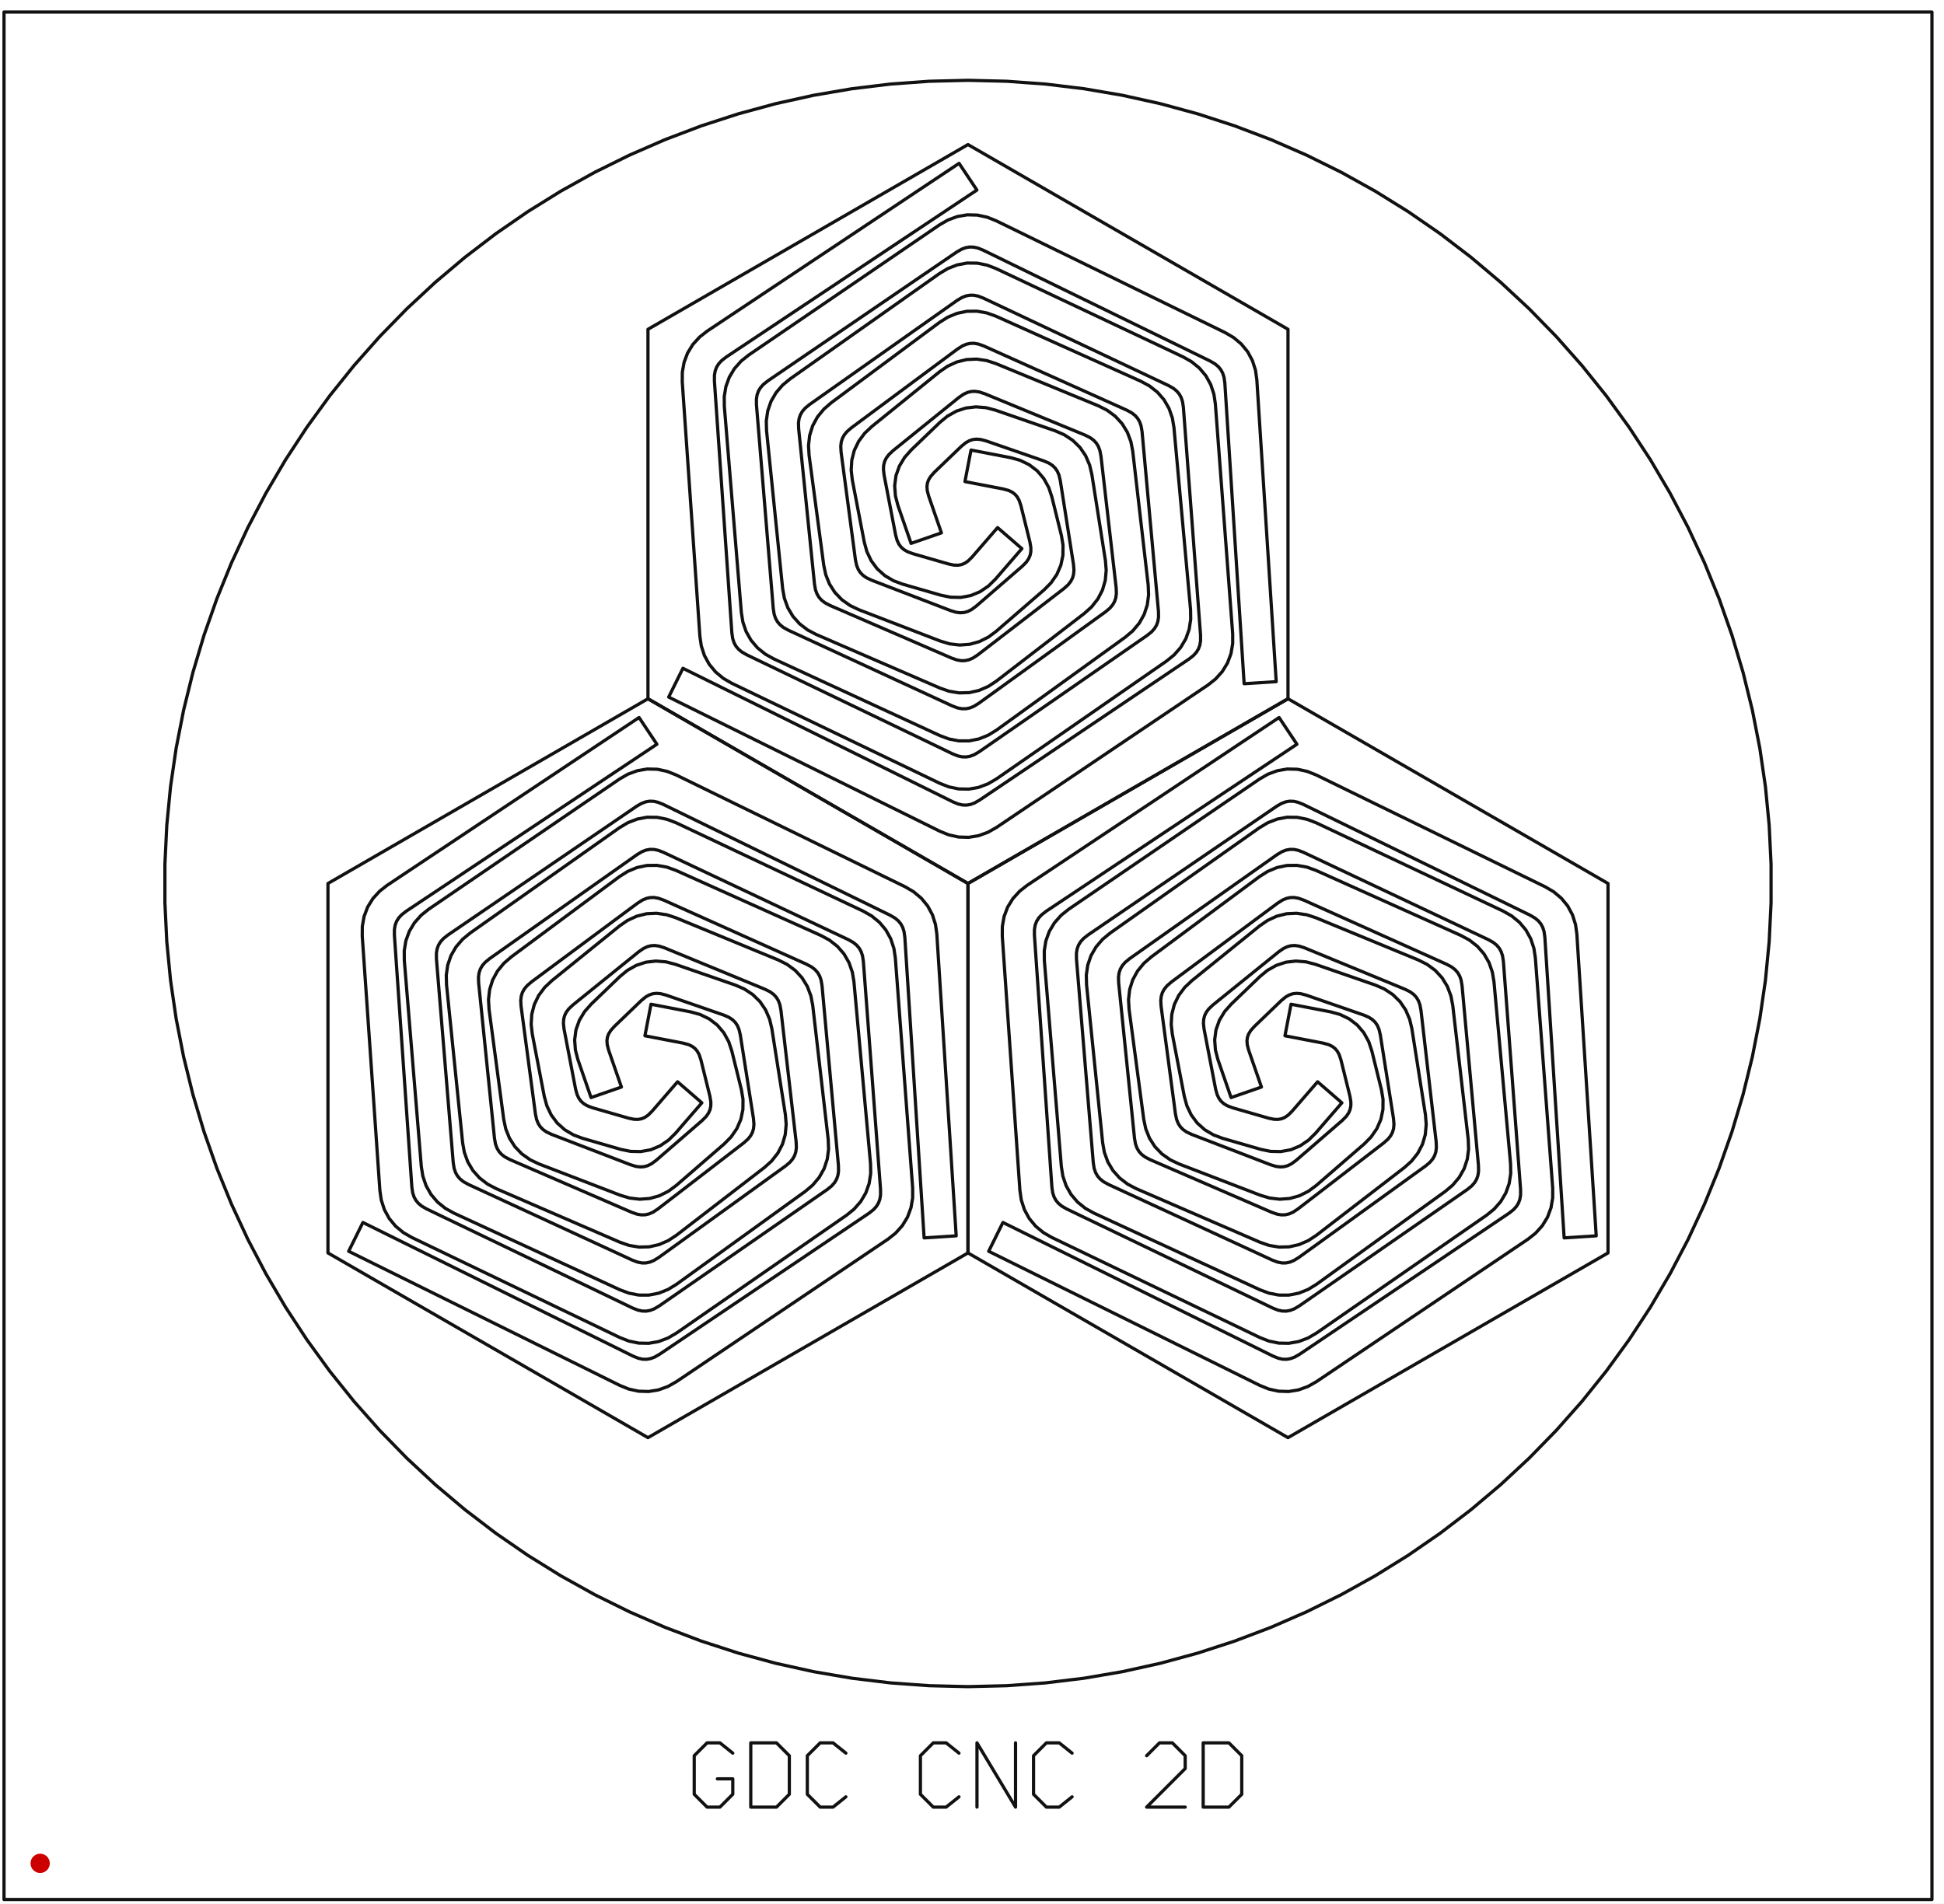
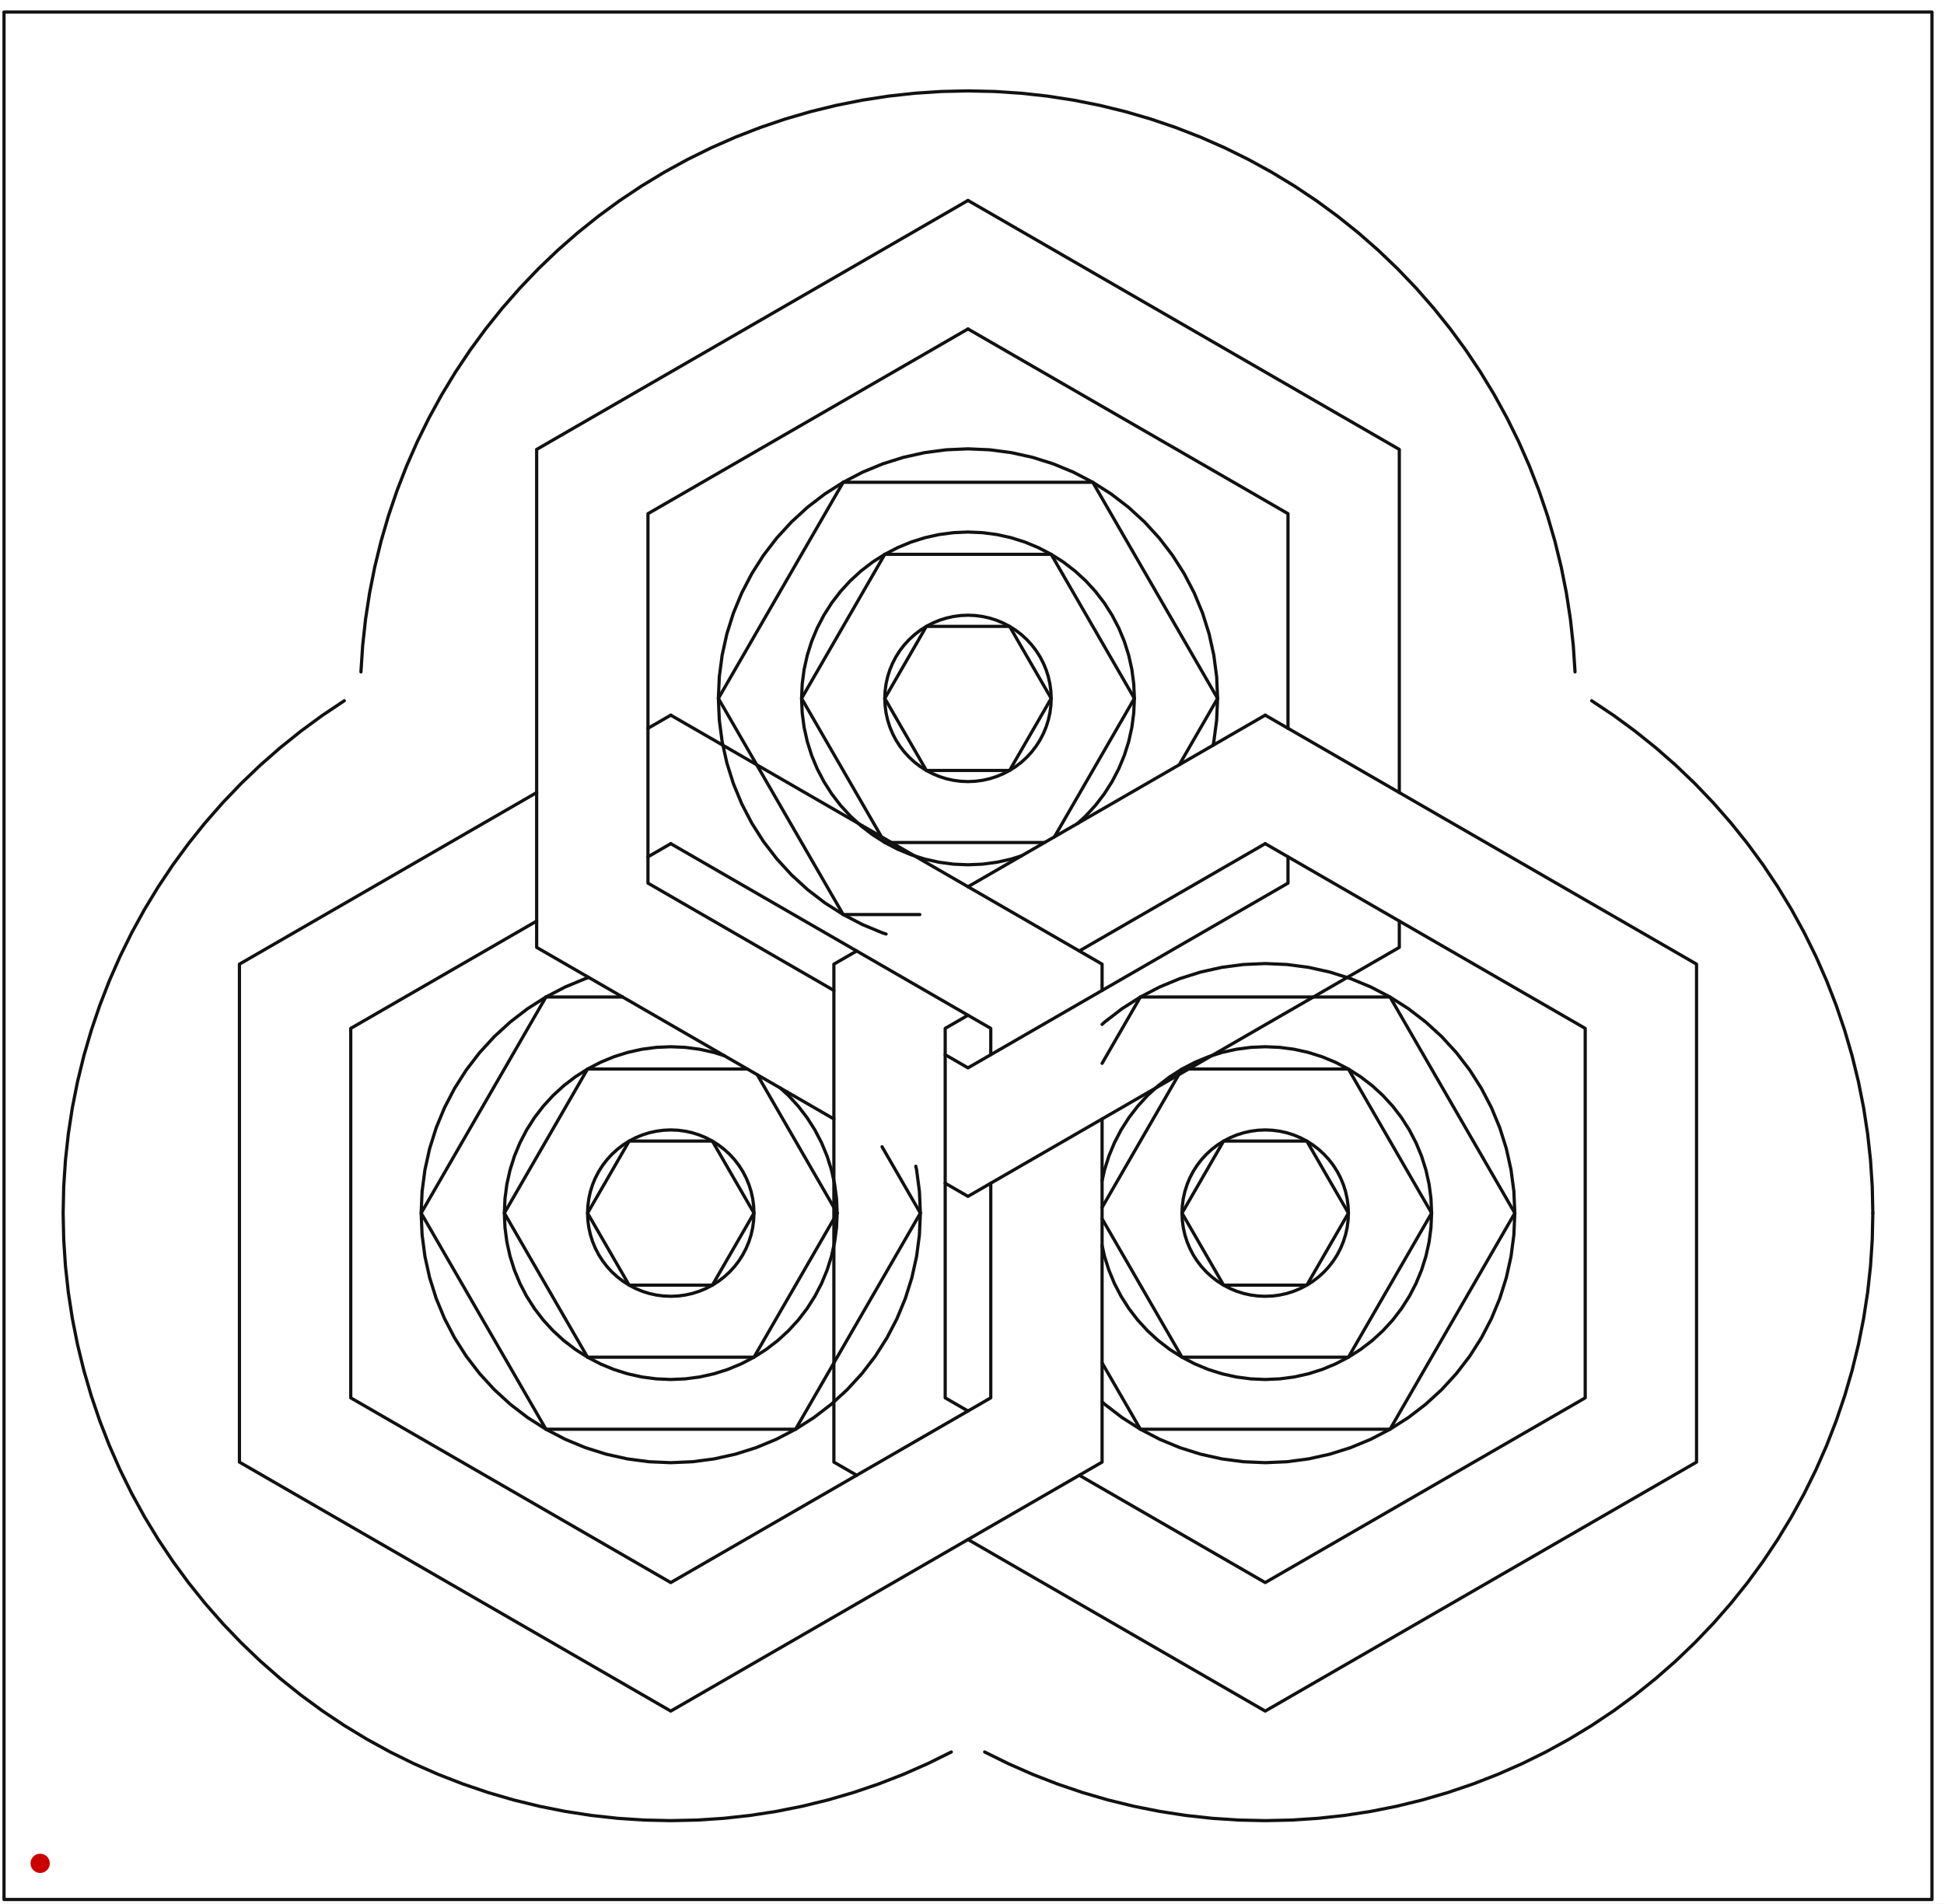
<svg xmlns="http://www.w3.org/2000/svg" width="242mm" height="237mm" viewBox="0 0 242 237">
  <rect width="242" height="237" fill="#fff" />
  <g fill="none" stroke="#111" stroke-width="0.4" stroke-linecap="round" stroke-linejoin="round">
    <polyline points="0.500,236.500 240.500,236.500 240.500,1.500 0.500,1.500 0.500,236.500" />
-     <polyline points="120.500,10.000 115.669,10.117 110.849,10.467 106.051,11.049 101.287,11.863 96.568,12.906 91.905,14.175 87.309,15.669 82.791,17.383 78.360,19.313 74.028,21.454 69.804,23.803 65.699,26.353 61.721,29.098 57.881,32.033 54.188,35.149 50.649,38.440 47.273,41.898 44.068,45.516 41.042,49.284 38.202,53.194 35.553,57.236 33.103,61.402 30.857,65.681 28.821,70.064 26.998,74.540 25.394,79.098 24.012,83.729 22.856,88.422 21.927,93.164 21.229,97.946 20.763,102.757 20.529,107.584 20.529,112.416 20.763,117.243 21.229,122.054 21.927,126.836 22.856,131.578 24.012,136.271 25.394,140.902 26.998,145.460 28.821,149.936 30.857,154.319 33.103,158.598 35.553,162.764 38.202,166.806 41.042,170.716 44.068,174.484 47.273,178.102 50.649,181.560 54.188,184.851 57.881,187.967 61.721,190.902 65.699,193.647 69.804,196.197 74.028,198.546 78.360,200.687 82.791,202.617 87.309,204.331 91.905,205.825 96.568,207.094 101.287,208.137 106.051,208.951 110.849,209.533 115.669,209.883 120.500,210.000 125.331,209.883 130.151,209.533 134.949,208.951 139.713,208.137 144.432,207.094 149.095,205.825 153.691,204.331 158.209,202.617 162.640,200.687 166.972,198.546 171.196,196.197 175.301,193.647 179.279,190.902 183.119,187.967 186.812,184.851 190.351,181.560 193.727,178.102 196.932,174.484 199.958,170.716 202.798,166.806 205.447,162.764 207.897,158.598 210.143,154.319 212.179,149.936 214.002,145.460 215.606,140.902 216.988,136.271 218.144,131.578 219.073,126.836 219.771,122.054 220.237,117.243 220.471,112.416 220.471,107.584 220.237,102.757 219.771,97.946 219.073,93.164 218.144,88.422 216.988,83.729 215.606,79.098 214.002,74.540 212.179,70.064 210.143,65.681 207.897,61.402 205.447,57.236 202.798,53.194 199.958,49.284 196.932,45.516 193.727,41.898 190.351,38.440 186.812,35.149 183.119,32.033 179.279,29.098 175.301,26.353 171.196,23.803 166.972,21.454 162.640,19.313 158.209,17.383 153.691,15.669 149.095,14.175 144.432,12.906 139.713,11.863 134.949,11.049 130.151,10.467 125.331,10.117 120.500,10.000" />
-     <polyline points="120.500,18.000 80.663,41.000 80.663,87.000 120.500,110.000 160.337,87.000 160.337,41.000 120.500,18.000" />
-     <polyline points="121.609,23.664 90.393,44.459 89.829,44.901 89.461,45.303 89.204,45.719 89.032,46.176 88.937,46.713 88.933,47.430 91.106,78.794 91.209,79.503 91.377,80.021 91.610,80.449 91.922,80.825 92.341,81.173 92.962,81.531 118.596,93.864 119.263,94.125 119.795,94.236 120.283,94.245 120.762,94.160 121.271,93.967 121.889,93.605 142.814,79.108 143.370,78.657 143.728,78.248 143.976,77.830 144.138,77.371 144.221,76.834 144.210,76.119 142.170,53.745 142.052,53.039 141.873,52.527 141.631,52.107 141.312,51.741 140.886,51.406 140.258,51.065 122.487,43.084 121.815,42.842 121.282,42.747 120.799,42.752 120.326,42.851 119.827,43.058 119.222,43.439 105.975,53.272 105.437,53.740 105.095,54.157 104.866,54.579 104.723,55.037 104.662,55.573 104.702,56.285 106.488,69.686 106.635,70.383 106.834,70.880 107.090,71.281 107.421,71.624 107.858,71.933 108.501,72.239 118.347,76.028 119.026,76.231 119.553,76.294 120.021,76.260 120.473,76.133 120.946,75.896 121.517,75.474 127.256,70.503 127.752,70.002 128.047,69.574 128.229,69.155 128.322,68.708 128.327,68.188 128.212,67.493 127.092,62.970 126.873,62.311 126.632,61.873 126.353,61.545 126.012,61.284 125.562,61.067 124.892,60.882 120.122,59.964 120.878,56.036 125.804,56.984 126.975,57.307 128.118,57.859 129.122,58.627 129.942,59.590 130.553,60.702 130.937,61.855 132.132,66.683 132.331,67.877 132.318,69.140 132.061,70.371 131.561,71.525 130.843,72.564 129.993,73.425 124.019,78.598 123.048,79.317 121.921,79.882 120.713,80.220 119.462,80.312 118.211,80.163 117.054,79.816 106.922,75.917 105.832,75.399 104.803,74.673 103.935,73.771 103.259,72.716 102.793,71.547 102.543,70.366 100.717,56.662 100.649,55.458 100.791,54.209 101.164,53.014 101.761,51.915 102.558,50.942 103.469,50.151 116.960,40.137 117.980,39.494 119.141,39.012 120.365,38.756 121.615,38.743 122.853,38.964 123.987,39.373 142.034,47.478 143.093,48.053 144.081,48.830 144.902,49.772 145.526,50.855 145.940,52.042 146.140,53.231 148.207,75.906 148.225,77.111 148.034,78.353 147.617,79.531 146.981,80.606 146.152,81.550 145.216,82.309 124.043,96.979 123.003,97.588 121.829,98.033 120.599,98.251 119.349,98.228 118.120,97.973 116.998,97.534 91.091,85.070 90.048,84.467 89.081,83.666 88.284,82.705 87.686,81.608 87.299,80.413 87.126,79.221 84.932,47.556 84.939,46.351 85.157,45.115 85.598,43.946 86.254,42.883 87.101,41.956 88.050,41.214 119.391,20.336 121.609,23.664" />
-     <polyline points="85.014,83.207 118.631,99.843 119.295,100.112 119.828,100.229 120.316,100.243 120.798,100.164 121.311,99.978 121.933,99.623 148.009,82.059 148.571,81.615 148.936,81.211 149.190,80.795 149.360,80.337 149.451,79.800 149.452,79.083 147.315,50.717 147.208,50.009 147.037,49.492 146.801,49.066 146.488,48.693 146.066,48.349 145.444,47.995 122.427,37.122 121.758,36.866 121.225,36.760 120.739,36.755 120.261,36.843 119.754,37.040 119.140,37.407 100.783,50.361 100.232,50.816 99.878,51.227 99.635,51.647 99.478,52.105 99.400,52.642 99.419,53.357 101.393,72.737 101.519,73.441 101.703,73.949 101.949,74.365 102.271,74.725 102.700,75.054 103.333,75.387 118.472,81.942 119.146,82.175 119.678,82.263 120.158,82.250 120.627,82.145 121.121,81.930 121.717,81.539 132.431,73.292 132.960,72.816 133.292,72.395 133.511,71.973 133.642,71.515 133.691,70.982 133.634,70.272 131.993,59.850 131.830,59.160 131.621,58.673 131.357,58.285 131.021,57.957 130.579,57.666 129.928,57.383 122.753,54.897 122.072,54.719 121.553,54.677 121.100,54.729 120.666,54.872 120.213,55.128 119.669,55.575 116.311,58.806 115.851,59.326 115.592,59.753 115.447,60.158 115.392,60.584 115.429,61.083 115.604,61.755 117.194,66.345 113.414,67.655 111.772,62.914 111.467,61.739 111.373,60.473 111.536,59.219 111.960,58.028 112.618,56.943 113.424,56.034 117.007,52.585 117.942,51.816 119.042,51.195 120.237,50.802 121.486,50.658 122.745,50.760 123.916,51.067 131.383,53.653 132.491,54.135 133.543,54.829 134.440,55.706 135.145,56.743 135.642,57.901 135.921,59.077 137.609,69.801 137.706,71.004 137.591,72.257 137.244,73.461 136.668,74.573 135.889,75.561 134.992,76.368 124.037,84.801 123.028,85.462 121.875,85.964 120.654,86.239 119.403,86.271 118.162,86.067 117.022,85.673 101.604,78.997 100.537,78.436 99.539,77.671 98.706,76.739 98.069,75.663 97.642,74.480 97.429,73.294 95.424,53.612 95.393,52.407 95.572,51.163 95.977,49.981 96.603,48.899 97.424,47.947 98.354,47.180 116.958,34.052 117.992,33.433 119.163,32.979 120.392,32.751 121.641,32.764 122.873,33.010 123.998,33.441 147.289,44.443 148.336,45.038 149.309,45.833 150.113,46.789 150.718,47.882 151.112,49.075 151.293,50.266 153.452,78.934 153.451,80.138 153.241,81.376 152.807,82.548 152.156,83.614 151.314,84.546 150.369,85.293 124.043,103.025 122.996,103.621 121.816,104.050 120.584,104.253 119.335,104.216 118.109,103.947 116.992,103.495 83.240,86.793 85.014,83.207" />
-     <polyline points="154.877,85.128 152.476,47.697 152.376,46.987 152.211,46.468 151.980,46.038 151.670,45.660 151.252,45.309 150.634,44.947 122.385,31.147 121.720,30.882 121.187,30.768 120.699,30.756 120.218,30.838 119.707,31.027 119.087,31.385 95.589,47.419 95.029,47.866 94.667,48.272 94.416,48.689 94.250,49.147 94.162,49.685 94.167,50.401 96.260,75.770 96.372,76.477 96.546,76.992 96.785,77.416 97.101,77.785 97.525,78.126 98.150,78.474 118.546,87.895 119.217,88.145 119.749,88.246 120.234,88.246 120.710,88.153 121.214,87.952 121.824,87.578 137.620,76.178 138.166,75.717 138.515,75.304 138.752,74.883 138.903,74.424 138.973,73.888 138.945,73.174 137.053,56.785 136.917,56.085 136.727,55.581 136.476,55.171 136.150,54.818 135.717,54.498 135.080,54.176 122.582,49.022 121.905,48.801 121.375,48.724 120.899,48.746 120.437,48.861 119.951,49.085 119.365,49.489 111.160,56.121 110.644,56.608 110.327,57.033 110.122,57.455 110.006,57.910 109.975,58.439 110.055,59.143 111.490,66.600 111.676,67.279 111.899,67.749 112.171,68.116 112.512,68.420 112.960,68.685 113.619,68.932 118.096,70.224 118.777,70.364 119.276,70.374 119.699,70.297 120.096,70.131 120.509,69.850 121.004,69.363 124.184,65.691 127.208,68.309 123.924,72.102 123.058,72.954 122.009,73.668 120.842,74.154 119.598,74.382 118.329,74.355 117.139,74.112 112.361,72.732 111.227,72.307 110.140,71.665 109.202,70.827 108.453,69.817 107.912,68.676 107.591,67.508 106.098,59.748 105.961,58.548 106.036,57.290 106.347,56.075 106.893,54.946 107.647,53.936 108.526,53.107 116.969,46.282 117.963,45.597 119.105,45.070 120.321,44.769 121.572,44.711 122.818,44.892 123.965,45.266 136.746,50.536 137.823,51.080 138.834,51.828 139.682,52.747 140.336,53.814 140.780,54.991 141.009,56.175 142.936,72.866 142.983,74.071 142.820,75.317 142.429,76.505 141.816,77.594 141.005,78.555 140.084,79.333 124.042,90.910 123.014,91.540 121.847,92.007 120.620,92.247 119.370,92.246 118.136,92.011 117.007,91.589 96.335,82.042 95.283,81.455 94.303,80.669 93.492,79.718 92.878,78.630 92.475,77.440 92.286,76.250 90.168,50.579 90.160,49.374 90.362,48.134 90.789,46.960 91.433,45.889 92.268,44.952 93.210,44.200 116.957,27.996 118.001,27.394 119.178,26.958 120.409,26.748 121.658,26.778 122.886,27.041 124.006,27.487 152.525,41.419 153.565,42.028 154.527,42.835 155.319,43.801 155.910,44.901 156.291,46.098 156.458,47.291 158.869,84.872 154.877,85.128" />
-     <polyline points="80.663,87.000 40.826,110.000 40.826,156.000 80.663,179.000 120.500,156.000 120.500,110.000 80.663,87.000" />
-     <polyline points="81.772,92.664 50.556,113.459 49.991,113.901 49.624,114.303 49.367,114.719 49.195,115.176 49.100,115.713 49.096,116.430 51.269,147.794 51.372,148.503 51.540,149.021 51.773,149.449 52.085,149.825 52.504,150.173 53.124,150.531 78.758,162.864 79.425,163.125 79.958,163.236 80.445,163.245 80.925,163.160 81.434,162.967 82.052,162.605 102.976,148.108 103.532,147.657 103.891,147.248 104.138,146.830 104.301,146.371 104.384,145.834 104.373,145.119 102.333,122.745 102.214,122.039 102.036,121.527 101.794,121.107 101.475,120.741 101.049,120.406 100.420,120.065 82.649,112.084 81.977,111.842 81.445,111.747 80.962,111.752 80.489,111.851 79.989,112.058 79.385,112.439 66.138,122.272 65.599,122.740 65.258,123.157 65.029,123.579 64.886,124.037 64.825,124.573 64.865,125.285 66.651,138.686 66.798,139.383 66.996,139.880 67.253,140.281 67.583,140.624 68.021,140.933 68.664,141.239 78.510,145.028 79.189,145.231 79.716,145.294 80.184,145.260 80.635,145.133 81.109,144.896 81.679,144.474 87.419,139.503 87.914,139.002 88.210,138.574 88.392,138.155 88.485,137.708 88.490,137.188 88.374,136.493 87.255,131.970 87.036,131.311 86.795,130.873 86.516,130.545 86.175,130.284 85.725,130.067 85.055,129.882 80.285,128.964 81.041,125.036 85.967,125.984 87.138,126.307 88.281,126.859 89.285,127.627 90.105,128.590 90.716,129.702 91.100,130.855 92.295,135.683 92.493,136.877 92.481,138.140 92.224,139.371 91.724,140.525 91.006,141.564 90.155,142.425 84.182,147.598 83.211,148.317 82.084,148.882 80.876,149.220 79.625,149.312 78.374,149.163 77.216,148.816 67.084,144.917 65.994,144.399 64.966,143.673 64.097,142.771 63.422,141.716 62.956,140.547 62.706,139.366 60.880,125.662 60.812,124.458 60.954,123.209 61.327,122.014 61.924,120.915 62.721,119.942 63.632,119.151 77.123,109.137 78.143,108.494 79.304,108.012 80.528,107.756 81.778,107.743 83.016,107.964 84.150,108.373 102.197,116.478 103.256,117.053 104.244,117.830 105.065,118.772 105.689,119.855 106.103,121.042 106.303,122.231 108.370,144.906 108.388,146.111 108.196,147.353 107.780,148.531 107.144,149.606 106.315,150.550 105.379,151.309 84.206,165.979 83.166,166.588 81.992,167.033 80.762,167.251 79.512,167.228 78.283,166.973 77.160,166.534 51.254,154.070 50.211,153.467 49.244,152.666 48.447,151.705 47.849,150.608 47.462,149.413 47.289,148.221 45.095,116.556 45.102,115.351 45.320,114.115 45.761,112.946 46.417,111.883 47.264,110.956 48.213,110.214 79.554,89.336 81.772,92.664" />
-     <polyline points="45.177,152.207 78.794,168.843 79.458,169.112 79.991,169.229 80.479,169.243 80.961,169.164 81.473,168.978 82.096,168.623 108.172,151.059 108.734,150.615 109.099,150.211 109.353,149.795 109.523,149.337 109.614,148.800 109.614,148.083 107.478,119.717 107.371,119.009 107.200,118.492 106.964,118.066 106.651,117.693 106.229,117.349 105.607,116.995 82.590,106.122 81.921,105.866 81.388,105.760 80.902,105.755 80.424,105.843 79.917,106.040 79.303,106.407 60.946,119.361 60.395,119.816 60.040,120.227 59.798,120.647 59.640,121.105 59.563,121.642 59.582,122.357 61.556,141.737 61.682,142.441 61.866,142.949 62.112,143.365 62.434,143.725 62.863,144.054 63.496,144.387 78.635,150.942 79.309,151.175 79.841,151.263 80.321,151.250 80.789,151.145 81.284,150.930 81.880,150.539 92.594,142.292 93.123,141.816 93.454,141.395 93.673,140.973 93.805,140.515 93.854,139.982 93.797,139.272 92.156,128.850 91.992,128.160 91.783,127.673 91.520,127.285 91.184,126.957 90.742,126.666 90.091,126.383 82.916,123.897 82.235,123.719 81.716,123.677 81.263,123.729 80.829,123.872 80.376,124.128 79.832,124.575 76.474,127.806 76.014,128.326 75.754,128.753 75.610,129.158 75.555,129.584 75.592,130.083 75.766,130.755 77.357,135.345 73.577,136.655 71.935,131.914 71.629,130.739 71.536,129.473 71.699,128.219 72.123,127.028 72.781,125.943 73.586,125.034 77.170,121.585 78.105,120.816 79.205,120.195 80.400,119.802 81.649,119.658 82.908,119.760 84.079,120.067 91.546,122.653 92.654,123.135 93.706,123.829 94.603,124.706 95.308,125.743 95.805,126.901 96.084,128.077 97.772,138.801 97.868,140.004 97.754,141.257 97.407,142.461 96.831,143.573 96.052,144.561 95.155,145.368 84.200,153.801 83.191,154.462 82.038,154.964 80.817,155.239 79.566,155.271 78.325,155.067 77.185,154.673 61.767,147.997 60.700,147.436 59.702,146.671 58.869,145.739 58.232,144.663 57.805,143.480 57.592,142.294 55.587,122.612 55.556,121.407 55.735,120.163 56.140,118.981 56.766,117.899 57.587,116.947 58.516,116.180 77.120,103.052 78.155,102.433 79.326,101.979 80.554,101.751 81.804,101.764 83.036,102.010 84.161,102.441 107.452,113.443 108.499,114.038 109.472,114.833 110.276,115.789 110.881,116.882 111.275,118.075 111.456,119.266 113.614,147.934 113.614,149.138 113.403,150.376 112.969,151.548 112.319,152.614 111.477,153.546 110.531,154.293 84.206,172.025 83.159,172.621 81.979,173.050 80.746,173.253 79.498,173.216 78.271,172.947 77.155,172.495 43.403,155.793 45.177,152.207" />
-     <polyline points="115.040,154.128 112.639,116.697 112.539,115.987 112.374,115.468 112.143,115.038 111.833,114.660 111.415,114.309 110.797,113.947 82.548,100.147 81.883,99.882 81.350,99.768 80.862,99.756 80.381,99.838 79.870,100.027 79.250,100.385 55.752,116.419 55.192,116.866 54.830,117.272 54.579,117.689 54.413,118.147 54.325,118.685 54.330,119.401 56.422,144.770 56.535,145.477 56.709,145.992 56.948,146.416 57.264,146.785 57.688,147.126 58.313,147.474 78.709,156.895 79.379,157.145 79.912,157.246 80.397,157.246 80.873,157.153 81.376,156.952 81.986,156.578 97.783,145.178 98.329,144.717 98.678,144.304 98.915,143.883 99.066,143.424 99.136,142.888 99.108,142.174 97.215,125.785 97.080,125.085 96.890,124.581 96.639,124.171 96.313,123.818 95.880,123.498 95.243,123.176 82.744,118.022 82.067,117.801 81.538,117.724 81.062,117.746 80.600,117.861 80.114,118.085 79.528,118.489 71.323,125.121 70.807,125.608 70.489,126.033 70.285,126.455 70.169,126.910 70.138,127.439 70.218,128.143 71.653,135.600 71.839,136.279 72.062,136.749 72.334,137.116 72.675,137.420 73.123,137.685 73.782,137.932 78.259,139.224 78.939,139.364 79.439,139.374 79.862,139.297 80.259,139.131 80.672,138.850 81.167,138.363 84.347,134.691 87.371,137.309 84.087,141.102 83.221,141.954 82.172,142.668 81.005,143.154 79.761,143.382 78.492,143.355 77.302,143.112 72.524,141.732 71.390,141.307 70.303,140.665 69.365,139.827 68.616,138.817 68.075,137.676 67.754,136.508 66.261,128.748 66.124,127.548 66.198,126.290 66.510,125.075 67.055,123.946 67.810,122.936 68.689,122.107 77.132,115.282 78.126,114.597 79.268,114.070 80.484,113.769 81.735,113.711 82.981,113.892 84.128,114.266 96.909,119.536 97.986,120.080 98.997,120.828 99.845,121.747 100.499,122.814 100.943,123.991 101.172,125.175 103.099,141.866 103.146,143.071 102.983,144.317 102.592,145.505 101.978,146.594 101.168,147.555 100.247,148.333 84.205,159.910 83.177,160.540 82.010,161.007 80.783,161.247 79.533,161.246 78.299,161.011 77.169,160.589 56.498,151.042 55.446,150.455 54.466,149.669 53.655,148.718 53.041,147.630 52.638,146.440 52.448,145.250 50.331,119.579 50.323,118.374 50.525,117.134 50.951,115.960 51.595,114.889 52.431,113.952 53.372,113.200 77.120,96.996 78.163,96.394 79.341,95.958 80.572,95.748 81.821,95.778 83.049,96.041 84.168,96.487 112.688,110.419 113.727,111.028 114.689,111.835 115.481,112.801 116.073,113.901 116.453,115.098 116.621,116.291 119.032,153.872 115.040,154.128" />
-     <polyline points="160.337,87.000 120.500,110.000 120.500,156.000 160.337,179.000 200.174,156.000 200.174,110.000 160.337,87.000" />
-     <polyline points="161.446,92.664 130.231,113.459 129.666,113.901 129.298,114.303 129.041,114.719 128.869,115.176 128.774,115.713 128.770,116.430 130.943,147.794 131.046,148.503 131.214,149.021 131.447,149.449 131.759,149.825 132.178,150.173 132.799,150.531 158.433,162.864 159.100,163.125 159.633,163.236 160.120,163.245 160.600,163.160 161.108,162.967 161.726,162.605 182.651,148.108 183.207,147.657 183.565,147.248 183.813,146.830 183.975,146.371 184.058,145.834 184.047,145.119 182.007,122.745 181.889,122.039 181.710,121.527 181.468,121.107 181.149,120.741 180.723,120.406 180.095,120.065 162.324,112.084 161.652,111.842 161.119,111.747 160.636,111.752 160.163,111.851 159.664,112.058 159.059,112.439 145.813,122.272 145.274,122.740 144.932,123.157 144.703,123.579 144.560,124.037 144.499,124.573 144.539,125.285 146.325,138.686 146.472,139.383 146.671,139.880 146.927,140.281 147.258,140.624 147.695,140.933 148.338,141.239 158.184,145.028 158.864,145.231 159.390,145.294 159.858,145.260 160.310,145.133 160.784,144.896 161.354,144.474 167.094,139.503 167.589,139.002 167.885,138.574 168.066,138.155 168.159,137.708 168.164,137.188 168.049,136.493 166.930,131.970 166.710,131.311 166.469,130.873 166.191,130.545 165.849,130.284 165.399,130.067 164.730,129.882 159.959,128.964 160.715,125.036 165.641,125.984 166.812,126.307 167.955,126.859 168.960,127.627 169.779,128.590 170.390,129.702 170.774,130.855 171.969,135.683 172.168,136.877 172.155,138.140 171.899,139.371 171.398,140.525 170.680,141.564 169.830,142.425 163.856,147.598 162.885,148.317 161.758,148.882 160.550,149.220 159.300,149.312 158.048,149.163 156.891,148.816 146.759,144.917 145.669,144.399 144.640,143.673 143.772,142.771 143.097,141.716 142.630,140.547 142.380,139.366 140.554,125.662 140.486,124.458 140.629,123.209 141.001,122.014 141.598,120.915 142.395,119.942 143.306,119.151 156.797,109.137 157.817,108.494 158.978,108.012 160.202,107.756 161.452,107.743 162.690,107.964 163.824,108.373 181.871,116.478 182.931,117.053 183.918,117.830 184.739,118.772 185.363,119.855 185.777,121.042 185.977,122.231 188.044,144.906 188.063,146.111 187.871,147.353 187.454,148.531 186.818,149.606 185.989,150.550 185.053,151.309 163.880,165.979 162.841,166.588 161.666,167.033 160.436,167.251 159.187,167.228 157.957,166.973 156.835,166.534 130.928,154.070 129.885,153.467 128.918,152.666 128.121,151.705 127.523,150.608 127.137,149.413 126.963,148.221 124.769,116.556 124.777,115.351 124.994,114.115 125.435,112.946 126.092,111.883 126.938,110.956 127.887,110.214 159.228,89.336 161.446,92.664" />
-     <polyline points="124.851,152.207 158.468,168.843 159.132,169.112 159.665,169.229 160.153,169.243 160.635,169.164 161.148,168.978 161.771,168.623 187.846,151.059 188.408,150.615 188.773,150.211 189.028,149.795 189.197,149.337 189.289,148.800 189.289,148.083 187.153,119.717 187.045,119.009 186.874,118.492 186.638,118.066 186.325,117.693 185.904,117.349 185.281,116.995 162.264,106.122 161.595,105.866 161.063,105.760 160.576,105.755 160.098,105.843 159.592,106.040 158.977,106.407 140.621,119.361 140.069,119.816 139.715,120.227 139.472,120.647 139.315,121.105 139.237,121.642 139.256,122.357 141.230,141.737 141.357,142.441 141.540,142.949 141.786,143.365 142.108,143.725 142.538,144.054 143.170,144.387 158.309,150.942 158.983,151.175 159.515,151.263 159.995,151.250 160.464,151.145 160.958,150.930 161.555,150.539 172.268,142.292 172.797,141.816 173.129,141.395 173.348,140.973 173.480,140.515 173.528,139.982 173.471,139.272 171.830,128.850 171.667,128.160 171.458,127.673 171.194,127.285 170.859,126.957 170.416,126.666 169.766,126.383 162.591,123.897 161.909,123.719 161.391,123.677 160.937,123.729 160.503,123.872 160.050,124.128 159.506,124.575 156.149,127.806 155.688,128.326 155.429,128.753 155.285,129.158 155.229,129.584 155.266,130.083 155.441,130.755 157.031,135.345 153.251,136.655 151.609,131.914 151.304,130.739 151.210,129.473 151.373,128.219 151.797,127.028 152.455,125.943 153.261,125.034 156.845,121.585 157.779,120.816 158.879,120.195 160.074,119.802 161.323,119.658 162.582,119.760 163.753,120.067 171.220,122.653 172.328,123.135 173.380,123.829 174.277,124.706 174.982,125.743 175.479,126.901 175.758,128.077 177.447,138.801 177.543,140.004 177.429,141.257 177.082,142.461 176.506,143.573 175.726,144.561 174.829,145.368 163.874,153.801 162.865,154.462 161.712,154.964 160.491,155.239 159.240,155.271 157.999,155.067 156.859,154.673 141.441,147.997 140.374,147.436 139.376,146.671 138.543,145.739 137.906,144.663 137.479,143.480 137.266,142.294 135.261,122.612 135.230,121.407 135.409,120.163 135.815,118.981 136.441,117.899 137.261,116.947 138.191,116.180 156.795,103.052 157.829,102.433 159.000,101.979 160.229,101.751 161.478,101.764 162.710,102.010 163.836,102.441 187.126,113.443 188.174,114.038 189.146,114.833 189.950,115.789 190.555,116.882 190.949,118.075 191.130,119.266 193.289,147.934 193.288,149.138 193.078,150.376 192.644,151.548 191.993,152.614 191.151,153.546 190.206,154.293 163.880,172.025 162.833,172.621 161.653,173.050 160.421,173.253 159.172,173.216 157.946,172.947 156.829,172.495 123.077,155.793 124.851,152.207" />
-     <polyline points="194.714,154.128 192.313,116.697 192.214,115.987 192.048,115.468 191.817,115.038 191.507,114.660 191.089,114.309 190.471,113.947 162.223,100.147 161.557,99.882 161.024,99.768 160.536,99.756 160.055,99.838 159.545,100.027 158.924,100.385 135.426,116.419 134.867,116.866 134.504,117.272 134.253,117.689 134.087,118.147 134.000,118.685 134.004,119.401 136.097,144.770 136.209,145.477 136.384,145.992 136.622,146.416 136.938,146.785 137.362,147.126 137.987,147.474 158.384,156.895 159.054,157.145 159.587,157.246 160.071,157.246 160.547,157.153 161.051,156.952 161.661,156.578 177.457,145.178 178.003,144.717 178.352,144.304 178.589,143.883 178.740,143.424 178.810,142.888 178.782,142.174 176.890,125.785 176.754,125.085 176.564,124.581 176.313,124.171 175.988,123.818 175.555,123.498 174.917,123.176 162.419,118.022 161.742,117.801 161.212,117.724 160.736,117.746 160.274,117.861 159.788,118.085 159.202,118.489 150.997,125.121 150.481,125.608 150.164,126.033 149.960,126.455 149.843,126.910 149.812,127.439 149.892,128.143 151.327,135.600 151.514,136.279 151.736,136.749 152.008,137.116 152.349,137.420 152.797,137.685 153.456,137.932 157.933,139.224 158.614,139.364 159.113,139.374 159.536,139.297 159.933,139.131 160.346,138.850 160.841,138.363 164.021,134.691 167.045,137.309 163.761,141.102 162.896,141.954 161.846,142.668 160.679,143.154 159.435,143.382 158.166,143.355 156.976,143.112 152.198,141.732 151.065,141.307 149.977,140.665 149.039,139.827 148.290,138.817 147.749,137.676 147.429,136.508 145.935,128.748 145.799,127.548 145.873,126.290 146.184,125.075 146.730,123.946 147.484,122.936 148.363,122.107 156.806,115.282 157.800,114.597 158.943,114.070 160.158,113.769 161.409,113.711 162.655,113.892 163.803,114.266 176.583,119.536 177.660,120.080 178.671,120.828 179.519,121.747 180.173,122.814 180.617,123.991 180.846,125.175 182.773,141.866 182.820,143.071 182.657,144.317 182.266,145.505 181.653,146.594 180.842,147.555 179.921,148.333 163.879,159.910 162.851,160.540 161.684,161.007 160.458,161.247 159.207,161.246 157.973,161.011 156.844,160.589 136.173,151.042 135.120,150.455 134.141,149.669 133.329,148.718 132.715,147.630 132.312,146.440 132.123,145.250 130.005,119.579 129.997,118.374 130.199,117.134 130.626,115.960 131.270,114.889 132.106,113.952 133.047,113.200 156.794,96.996 157.838,96.394 159.015,95.958 160.247,95.748 161.495,95.778 162.723,96.041 163.843,96.487 192.362,110.419 193.402,111.028 194.364,111.835 195.156,112.801 195.748,113.901 196.128,115.098 196.295,116.291 198.706,153.872 194.714,154.128" />
-     <polyline points="91.220,218.280 89.620,217.000 88.020,217.000 86.420,218.600 86.420,223.400 88.020,225.000 89.620,225.000 91.220,223.400 91.220,221.480 89.300,221.480" />
-     <polyline points="93.460,225.000 93.460,217.000 96.660,217.000 98.260,218.600 98.260,223.400 96.660,225.000 93.460,225.000" />
-     <polyline points="105.300,218.280 103.700,217.000 102.100,217.000 100.500,218.600 100.500,223.400 102.100,225.000 103.700,225.000 105.300,223.720" />
-     <polyline points="119.380,218.280 117.780,217.000 116.180,217.000 114.580,218.600 114.580,223.400 116.180,225.000 117.780,225.000 119.380,223.720" />
-     <polyline points="121.620,225.000 121.620,217.000 126.420,225.000 126.420,217.000" />
-     <polyline points="133.460,218.280 131.860,217.000 130.260,217.000 128.660,218.600 128.660,223.400 130.260,225.000 131.860,225.000 133.460,223.720" />
-     <polyline points="142.740,218.600 144.340,217.000 145.940,217.000 147.540,218.600 147.540,220.200 142.740,225.000 147.540,225.000" />
-     <polyline points="149.780,225.000 149.780,217.000 152.980,217.000 154.580,218.600 154.580,223.400 152.980,225.000 149.780,225.000" />
+     <polyline points="120.500,24.957 66.806,55.957 66.806,117.957 103.806,139.319" />
+     <polyline points="117.663,147.319 120.500,148.957 174.194,117.957 174.194,114.681" />
+     <polyline points="174.194,98.681 174.194,55.957 120.500,24.957" />
+     <polyline points="120.500,40.957 80.663,63.957 80.663,109.957 103.806,123.319" />
+     <polyline points="117.663,131.319 120.500,132.957 160.337,109.957 160.337,106.681" />
+     <polyline points="160.337,90.681 160.337,63.957 120.500,40.957" />
+     <polyline points="151.573,86.957 151.455,84.249 151.101,81.561 150.514,78.915 149.699,76.329 148.662,73.825 147.410,71.421 145.954,69.134 144.303,66.984 142.472,64.985 140.473,63.154 138.323,61.504 136.036,60.047 133.632,58.795 131.128,57.758 128.542,56.943 125.896,56.356 123.208,56.002 120.500,55.884 117.792,56.002 115.104,56.356 112.458,56.943 109.872,57.758 107.368,58.795 104.964,60.047 102.677,61.504 100.527,63.154 98.528,64.985 96.697,66.984 95.046,69.134 93.590,71.421 92.338,73.825 91.301,76.329 90.486,78.915 89.899,81.561 89.545,84.249 89.427,86.957 89.545,89.665 89.899,92.353 90.486,94.999 91.301,97.585 92.338,100.089 93.590,102.494 95.046,104.780 96.697,106.930 98.528,108.929 100.527,110.760 102.677,112.411 104.964,113.867 107.368,115.119 109.872,116.156 110.303,116.292" />
+     <polyline points="151.003,92.794 151.101,92.353 151.455,89.665 151.573,86.957" />
+     <polyline points="104.964,60.047 89.427,86.957 104.964,113.867 114.503,113.867" />
+     <polyline points="146.803,95.219 151.573,86.957 136.036,60.047 104.964,60.047" />
+     <polyline points="141.215,86.957 141.136,85.152 140.901,83.360 140.509,81.596 139.966,79.872 139.274,78.202 138.440,76.599 137.469,75.075 136.369,73.642 135.148,72.309 133.816,71.088 132.382,69.988 130.858,69.017 129.255,68.183 127.585,67.491 125.862,66.948 124.097,66.556 122.305,66.321 120.500,66.242 118.695,66.321 116.903,66.556 115.138,66.948 113.415,67.491 111.745,68.183 110.142,69.017 108.618,69.988 107.184,71.088 105.852,72.309 104.631,73.642 103.531,75.075 102.560,76.599 101.726,78.202 101.034,79.872 100.491,81.596 100.099,83.360 99.864,85.152 99.785,86.957 99.864,88.763 100.099,90.554 100.491,92.319 101.034,94.042 101.726,95.712 102.560,97.315 103.531,98.839 104.631,100.273 105.852,101.605 107.184,102.826 108.618,103.926 110.142,104.897 111.745,105.732 113.415,106.423 115.138,106.967 116.903,107.358 118.695,107.594 120.500,107.672 122.305,107.594 124.097,107.358 125.862,106.967 127.170,106.554" />
+     <polyline points="134.136,102.532 135.148,101.605 136.369,100.273 137.469,98.839 138.440,97.315 139.274,95.712 139.966,94.042 140.509,92.319 140.901,90.554 141.136,88.763 141.215,86.957" />
+     <polyline points="110.142,69.017 99.785,86.957 110.142,104.897 130.040,104.897" />
+     <polyline points="131.267,104.189 141.215,86.957 130.858,69.017 110.142,69.017" />
+     <polyline points="130.858,86.957 130.818,86.054 130.700,85.158 130.505,84.276 130.233,83.415 129.887,82.580 129.470,81.778 128.985,81.016 128.434,80.299 127.824,79.633 127.158,79.023 126.441,78.473 125.679,77.987 124.877,77.570 124.043,77.224 123.181,76.952 122.299,76.757 121.403,76.639 120.500,76.599 119.597,76.639 118.701,76.757 117.819,76.952 116.957,77.224 116.123,77.570 115.321,77.987 114.559,78.473 113.842,79.023 113.176,79.633 112.566,80.299 112.015,81.016 111.530,81.778 111.113,82.580 110.767,83.415 110.495,84.276 110.300,85.158 110.182,86.054 110.142,86.957 110.182,87.860 110.300,88.756 110.495,89.638 110.767,90.500 111.113,91.334 111.530,92.136 112.015,92.898 112.566,93.615 113.176,94.281 113.842,94.891 114.559,95.442 115.321,95.927 116.123,96.344 116.957,96.690 117.819,96.962 118.701,97.157 119.597,97.275 120.500,97.315 121.403,97.275 122.299,97.157 123.181,96.962 124.043,96.690 124.877,96.344 125.679,95.927 126.441,95.442 127.158,94.891 127.824,94.281 128.434,93.615 128.985,92.898 129.470,92.136 129.887,91.334 130.233,90.500 130.505,89.638 130.700,88.756 130.818,87.860 130.858,86.957" />
+     <polyline points="115.321,77.987 110.142,86.957 115.321,95.927 125.679,95.927 130.858,86.957 125.679,77.987 115.321,77.987" />
+     <polyline points="83.500,89.043 80.663,90.681" />
+     <polyline points="66.806,98.681 29.806,120.043 29.806,182.043 83.500,213.043 137.194,182.043 137.194,139.319" />
+     <polyline points="137.194,123.319 137.194,120.043 83.500,89.043" />
+     <polyline points="83.500,105.043 80.663,106.681" />
+     <polyline points="66.806,114.681 43.663,128.043 43.663,174.043 83.500,197.043 123.337,174.043 123.337,147.319" />
+     <polyline points="123.337,131.319 123.337,128.043 83.500,105.043" />
+     <polyline points="114.573,151.043 114.455,148.335 114.101,145.647 114.003,145.206" />
+     <polyline points="73.303,121.708 72.872,121.844 70.368,122.881 67.964,124.133 65.677,125.589 63.527,127.240 61.528,129.071 59.697,131.070 58.046,133.220 56.590,135.506 55.338,137.911 54.301,140.415 53.486,143.001 52.899,145.647 52.545,148.335 52.427,151.043 52.545,153.751 52.899,156.439 53.486,159.085 54.301,161.671 55.338,164.175 56.590,166.579 58.046,168.866 59.697,171.016 61.528,173.015 63.527,174.846 65.677,176.496 67.964,177.953 70.368,179.205 72.872,180.242 75.458,181.057 78.104,181.644 80.792,181.998 83.500,182.116 86.208,181.998 88.896,181.644 91.542,181.057 94.128,180.242 96.632,179.205 99.036,177.953 101.323,176.496 103.473,174.846 105.472,173.015 107.303,171.016 108.954,168.866 110.410,166.579 111.662,164.175 112.699,161.671 113.514,159.085 114.101,156.439 114.455,153.751 114.573,151.043" />
+     <polyline points="67.964,124.133 52.427,151.043 67.964,177.953 99.036,177.953 114.573,151.043 109.803,142.781" />
+     <polyline points="77.503,124.133 67.964,124.133" />
+     <polyline points="104.215,151.043 104.136,149.237 103.901,147.446 103.509,145.681 102.966,143.958 102.274,142.288 101.440,140.685 100.469,139.161 99.369,137.727 98.148,136.395 97.136,135.468" />
+     <polyline points="90.170,131.446 88.862,131.033 87.097,130.642 85.305,130.406 83.500,130.328 81.695,130.406 79.903,130.642 78.138,131.033 76.415,131.577 74.745,132.268 73.142,133.103 71.618,134.074 70.184,135.174 68.852,136.395 67.631,137.727 66.531,139.161 65.560,140.685 64.726,142.288 64.034,143.958 63.491,145.681 63.099,147.446 62.864,149.237 62.785,151.043 62.864,152.848 63.099,154.640 63.491,156.404 64.034,158.128 64.726,159.798 65.560,161.401 66.531,162.925 67.631,164.358 68.852,165.691 70.184,166.912 71.618,168.012 73.142,168.983 74.745,169.817 76.415,170.509 78.138,171.052 79.903,171.444 81.695,171.679 83.500,171.758 85.305,171.679 87.097,171.444 88.862,171.052 90.585,170.509 92.255,169.817 93.858,168.983 95.382,168.012 96.816,166.912 98.148,165.691 99.369,164.358 100.469,162.925 101.440,161.401 102.274,159.798 102.966,158.128 103.509,156.404 103.901,154.640 104.136,152.848 104.215,151.043" />
+     <polyline points="73.142,133.103 62.785,151.043 73.142,168.983 93.858,168.983 104.215,151.043 94.267,133.811" />
+     <polyline points="93.040,133.103 73.142,133.103" />
+     <polyline points="93.858,151.043 93.818,150.140 93.700,149.244 93.505,148.362 93.233,147.500 92.887,146.666 92.470,145.864 91.985,145.102 91.434,144.385 90.824,143.719 90.158,143.109 89.441,142.558 88.679,142.073 87.877,141.656 87.043,141.310 86.181,141.038 85.299,140.843 84.403,140.725 83.500,140.685 82.597,140.725 81.701,140.843 80.819,141.038 79.957,141.310 79.123,141.656 78.321,142.073 77.559,142.558 76.842,143.109 76.176,143.719 75.566,144.385 75.015,145.102 74.530,145.864 74.113,146.666 73.767,147.500 73.495,148.362 73.300,149.244 73.182,150.140 73.142,151.043 73.182,151.946 73.300,152.842 73.495,153.724 73.767,154.585 74.113,155.420 74.530,156.222 75.015,156.984 75.566,157.701 76.176,158.367 76.842,158.977 77.559,159.527 78.321,160.013 79.123,160.430 79.957,160.776 80.819,161.048 81.701,161.243 82.597,161.361 83.500,161.401 84.403,161.361 85.299,161.243 86.181,161.048 87.043,160.776 87.877,160.430 88.679,160.013 89.441,159.527 90.158,158.977 90.824,158.367 91.434,157.701 91.985,156.984 92.470,156.222 92.887,155.420 93.233,154.585 93.505,153.724 93.700,152.842 93.818,151.946 93.858,151.043" />
+     <polyline points="78.321,142.073 73.142,151.043 78.321,160.013 88.679,160.013 93.858,151.043 88.679,142.073 78.321,142.073" />
+     <polyline points="157.500,89.043 120.500,110.405" />
+     <polyline points="106.644,118.405 103.806,120.043 103.806,182.043 106.644,183.681" />
+     <polyline points="120.500,191.681 157.500,213.043 211.194,182.043 211.194,120.043 157.500,89.043" />
+     <polyline points="157.500,105.043 134.356,118.405" />
+     <polyline points="120.500,126.405 117.663,128.043 117.663,174.043 120.500,175.681" />
+     <polyline points="134.356,183.681 157.500,197.043 197.337,174.043 197.337,128.043 157.500,105.043" />
+     <polyline points="188.573,151.043 188.455,148.335 188.101,145.647 187.514,143.001 186.699,140.415 185.662,137.911 184.410,135.506 182.954,133.220 181.303,131.070 179.472,129.071 177.473,127.240 175.323,125.589 173.036,124.133 170.632,122.881 168.128,121.844 165.542,121.029 162.896,120.442 160.208,120.088 157.500,119.970 154.792,120.088 152.104,120.442 149.458,121.029 146.872,121.844 144.368,122.881 141.964,124.133 139.677,125.589 137.527,127.240 137.194,127.545" />
+     <polyline points="137.194,174.541 137.527,174.846 139.677,176.496 141.964,177.953 144.368,179.205 146.872,180.242 149.458,181.057 152.104,181.644 154.792,181.998 157.500,182.116 160.208,181.998 162.896,181.644 165.542,181.057 168.128,180.242 170.632,179.205 173.036,177.953 175.323,176.496 177.473,174.846 179.472,173.015 181.303,171.016 182.954,168.866 184.410,166.579 185.662,164.175 186.699,161.671 187.514,159.085 188.101,156.439 188.455,153.751 188.573,151.043" />
+     <polyline points="141.964,124.133 137.194,132.395" />
+     <polyline points="137.194,169.691 141.964,177.953 173.036,177.953 188.573,151.043 173.036,124.133 141.964,124.133" />
+     <polyline points="178.215,151.043 178.136,149.237 177.901,147.446 177.509,145.681 176.966,143.958 176.274,142.288 175.440,140.685 174.469,139.161 173.369,137.727 172.148,136.395 170.816,135.174 169.382,134.074 167.858,133.103 166.255,132.268 164.585,131.577 162.862,131.033 161.097,130.642 159.305,130.406 157.500,130.328 155.695,130.406 153.903,130.642 152.138,131.033 150.415,131.577 148.745,132.268 147.142,133.103 145.618,134.074 144.184,135.174 142.852,136.395 141.631,137.727 140.531,139.161 139.560,140.685 138.726,142.288 138.034,143.958 137.491,145.681 137.194,147.021" />
+     <polyline points="137.194,155.065 137.491,156.404 138.034,158.128 138.726,159.798 139.560,161.401 140.531,162.925 141.631,164.358 142.852,165.691 144.184,166.912 145.618,168.012 147.142,168.983 148.745,169.817 150.415,170.509 152.138,171.052 153.903,171.444 155.695,171.679 157.500,171.758 159.305,171.679 161.097,171.444 162.862,171.052 164.585,170.509 166.255,169.817 167.858,168.983 169.382,168.012 170.816,166.912 172.148,165.691 173.369,164.358 174.469,162.925 175.440,161.401 176.274,159.798 176.966,158.128 177.509,156.404 177.901,154.640 178.136,152.848 178.215,151.043" />
+     <polyline points="147.142,133.103 137.194,150.335" />
+     <polyline points="137.194,151.751 147.142,168.983 167.858,168.983 178.215,151.043 167.858,133.103 147.142,133.103" />
+     <polyline points="167.858,151.043 167.818,150.140 167.700,149.244 167.505,148.362 167.233,147.500 166.887,146.666 166.470,145.864 165.985,145.102 165.434,144.385 164.824,143.719 164.158,143.109 163.441,142.558 162.679,142.073 161.877,141.656 161.043,141.310 160.181,141.038 159.299,140.843 158.403,140.725 157.500,140.685 156.597,140.725 155.701,140.843 154.819,141.038 153.957,141.310 153.123,141.656 152.321,142.073 151.559,142.558 150.842,143.109 150.176,143.719 149.566,144.385 149.015,145.102 148.530,145.864 148.113,146.666 147.767,147.500 147.495,148.362 147.300,149.244 147.182,150.140 147.142,151.043 147.182,151.946 147.300,152.842 147.495,153.724 147.767,154.585 148.113,155.420 148.530,156.222 149.015,156.984 149.566,157.701 150.176,158.367 150.842,158.977 151.559,159.527 152.321,160.013 153.123,160.430 153.957,160.776 154.819,161.048 155.701,161.243 156.597,161.361 157.500,161.401 158.403,161.361 159.299,161.243 160.181,161.048 161.043,160.776 161.877,160.430 162.679,160.013 163.441,159.527 164.158,158.977 164.824,158.367 165.434,157.701 165.985,156.984 166.470,156.222 166.887,155.420 167.233,154.585 167.505,153.724 167.700,152.842 167.818,151.946 167.858,151.043" />
+     <polyline points="152.321,142.073 147.142,151.043 152.321,160.013 162.679,160.013 167.858,151.043 162.679,142.073 152.321,142.073" />
+     <polyline points="196.068,83.658 195.852,80.365 195.493,77.084 194.991,73.822 194.347,70.586 193.563,67.380 192.639,64.212 191.578,61.087 190.382,58.011 189.053,54.990 187.593,52.030 186.006,49.137 184.294,46.316 182.461,43.572 180.509,40.910 178.444,38.337 176.268,35.855 173.986,33.472 171.602,31.189 169.120,29.013 166.547,26.948 163.885,24.996 161.141,23.163 158.320,21.451 155.427,19.864 152.467,18.404 149.446,17.075 146.370,15.879 143.245,14.818 140.077,13.894 136.871,13.110 133.635,12.466 130.373,11.964 127.092,11.605 123.799,11.389 120.500,11.317 117.201,11.389 113.908,11.605 110.627,11.964 107.365,12.466 104.129,13.110 100.923,13.894 97.755,14.818 94.630,15.879 91.554,17.075 88.533,18.404 85.573,19.864 82.680,21.451 79.859,23.163 77.115,24.996 74.453,26.948 71.880,29.013 69.398,31.189 67.014,33.472 64.732,35.855 62.556,38.337 60.491,40.910 58.539,43.572 56.706,46.316 54.994,49.137 53.407,52.030 51.947,54.990 50.618,58.011 49.422,61.087 48.361,64.212 47.437,67.380 46.653,70.586 46.009,73.822 45.507,77.084 45.148,80.365 44.932,83.658" />
+     <polyline points="42.859,87.249 40.115,89.082 37.453,91.034 34.880,93.099 32.398,95.275 30.014,97.557 27.732,99.941 25.556,102.422 23.491,104.996 21.539,107.658 19.706,110.402 17.994,113.223 16.407,116.116 14.947,119.076 13.618,122.097 12.422,125.173 11.361,128.298 10.437,131.466 9.653,134.671 9.009,137.908 8.507,141.170 8.148,144.450 7.932,147.744 7.860,151.043 7.932,154.342 8.148,157.635 8.507,160.916 9.009,164.178 9.653,167.414 10.437,170.620 11.361,173.788 12.422,176.913 13.618,179.989 14.947,183.010 16.407,185.970 17.994,188.863 19.706,191.684 21.539,194.428 23.491,197.090 25.556,199.663 27.732,202.145 30.014,204.528 32.398,206.811 34.880,208.987 37.453,211.052 40.115,213.004 42.859,214.837 45.680,216.549 48.573,218.136 51.533,219.596 54.554,220.925 57.630,222.121 60.755,223.182 63.923,224.106 67.129,224.890 70.365,225.534 73.627,226.036 76.908,226.395 80.201,226.611 83.500,226.683 86.799,226.611 90.092,226.395 93.373,226.036 96.635,225.534 99.871,224.890 103.077,224.106 106.245,223.182 109.370,222.121 112.446,220.925 115.467,219.596 118.427,218.136" />
+     <polyline points="233.140,151.043 233.068,147.744 232.852,144.450 232.493,141.170 231.991,137.908 231.347,134.671 230.563,131.466 229.639,128.298 228.578,125.173 227.382,122.097 226.053,119.076 224.593,116.116 223.006,113.223 221.294,110.402 219.461,107.658 217.509,104.996 215.444,102.422 213.268,99.941 210.986,97.557 208.602,95.275 206.120,93.099 203.547,91.034 200.885,89.082 198.141,87.249" />
+     <polyline points="122.573,218.136 125.533,219.596 128.554,220.925 131.630,222.121 134.755,223.182 137.923,224.106 141.129,224.890 144.365,225.534 147.627,226.036 150.908,226.395 154.201,226.611 157.500,226.683 160.799,226.611 164.092,226.395 167.373,226.036 170.635,225.534 173.871,224.890 177.077,224.106 180.245,223.182 183.370,222.121 186.446,220.925 189.467,219.596 192.427,218.136 195.320,216.549 198.141,214.837 200.885,213.004 203.547,211.052 206.120,208.987 208.602,206.811 210.986,204.528 213.268,202.145 215.444,199.663 217.509,197.090 219.461,194.428 221.294,191.684 223.006,188.863 224.593,185.970 226.053,183.010 227.382,179.989 228.578,176.913 229.639,173.788 230.563,170.620 231.347,167.414 231.991,164.178 232.493,160.916 232.852,157.635 233.068,154.342 233.140,151.043" />
  </g>
  <circle cx="5" cy="232" r="1.2" fill="#c00" />
</svg>
